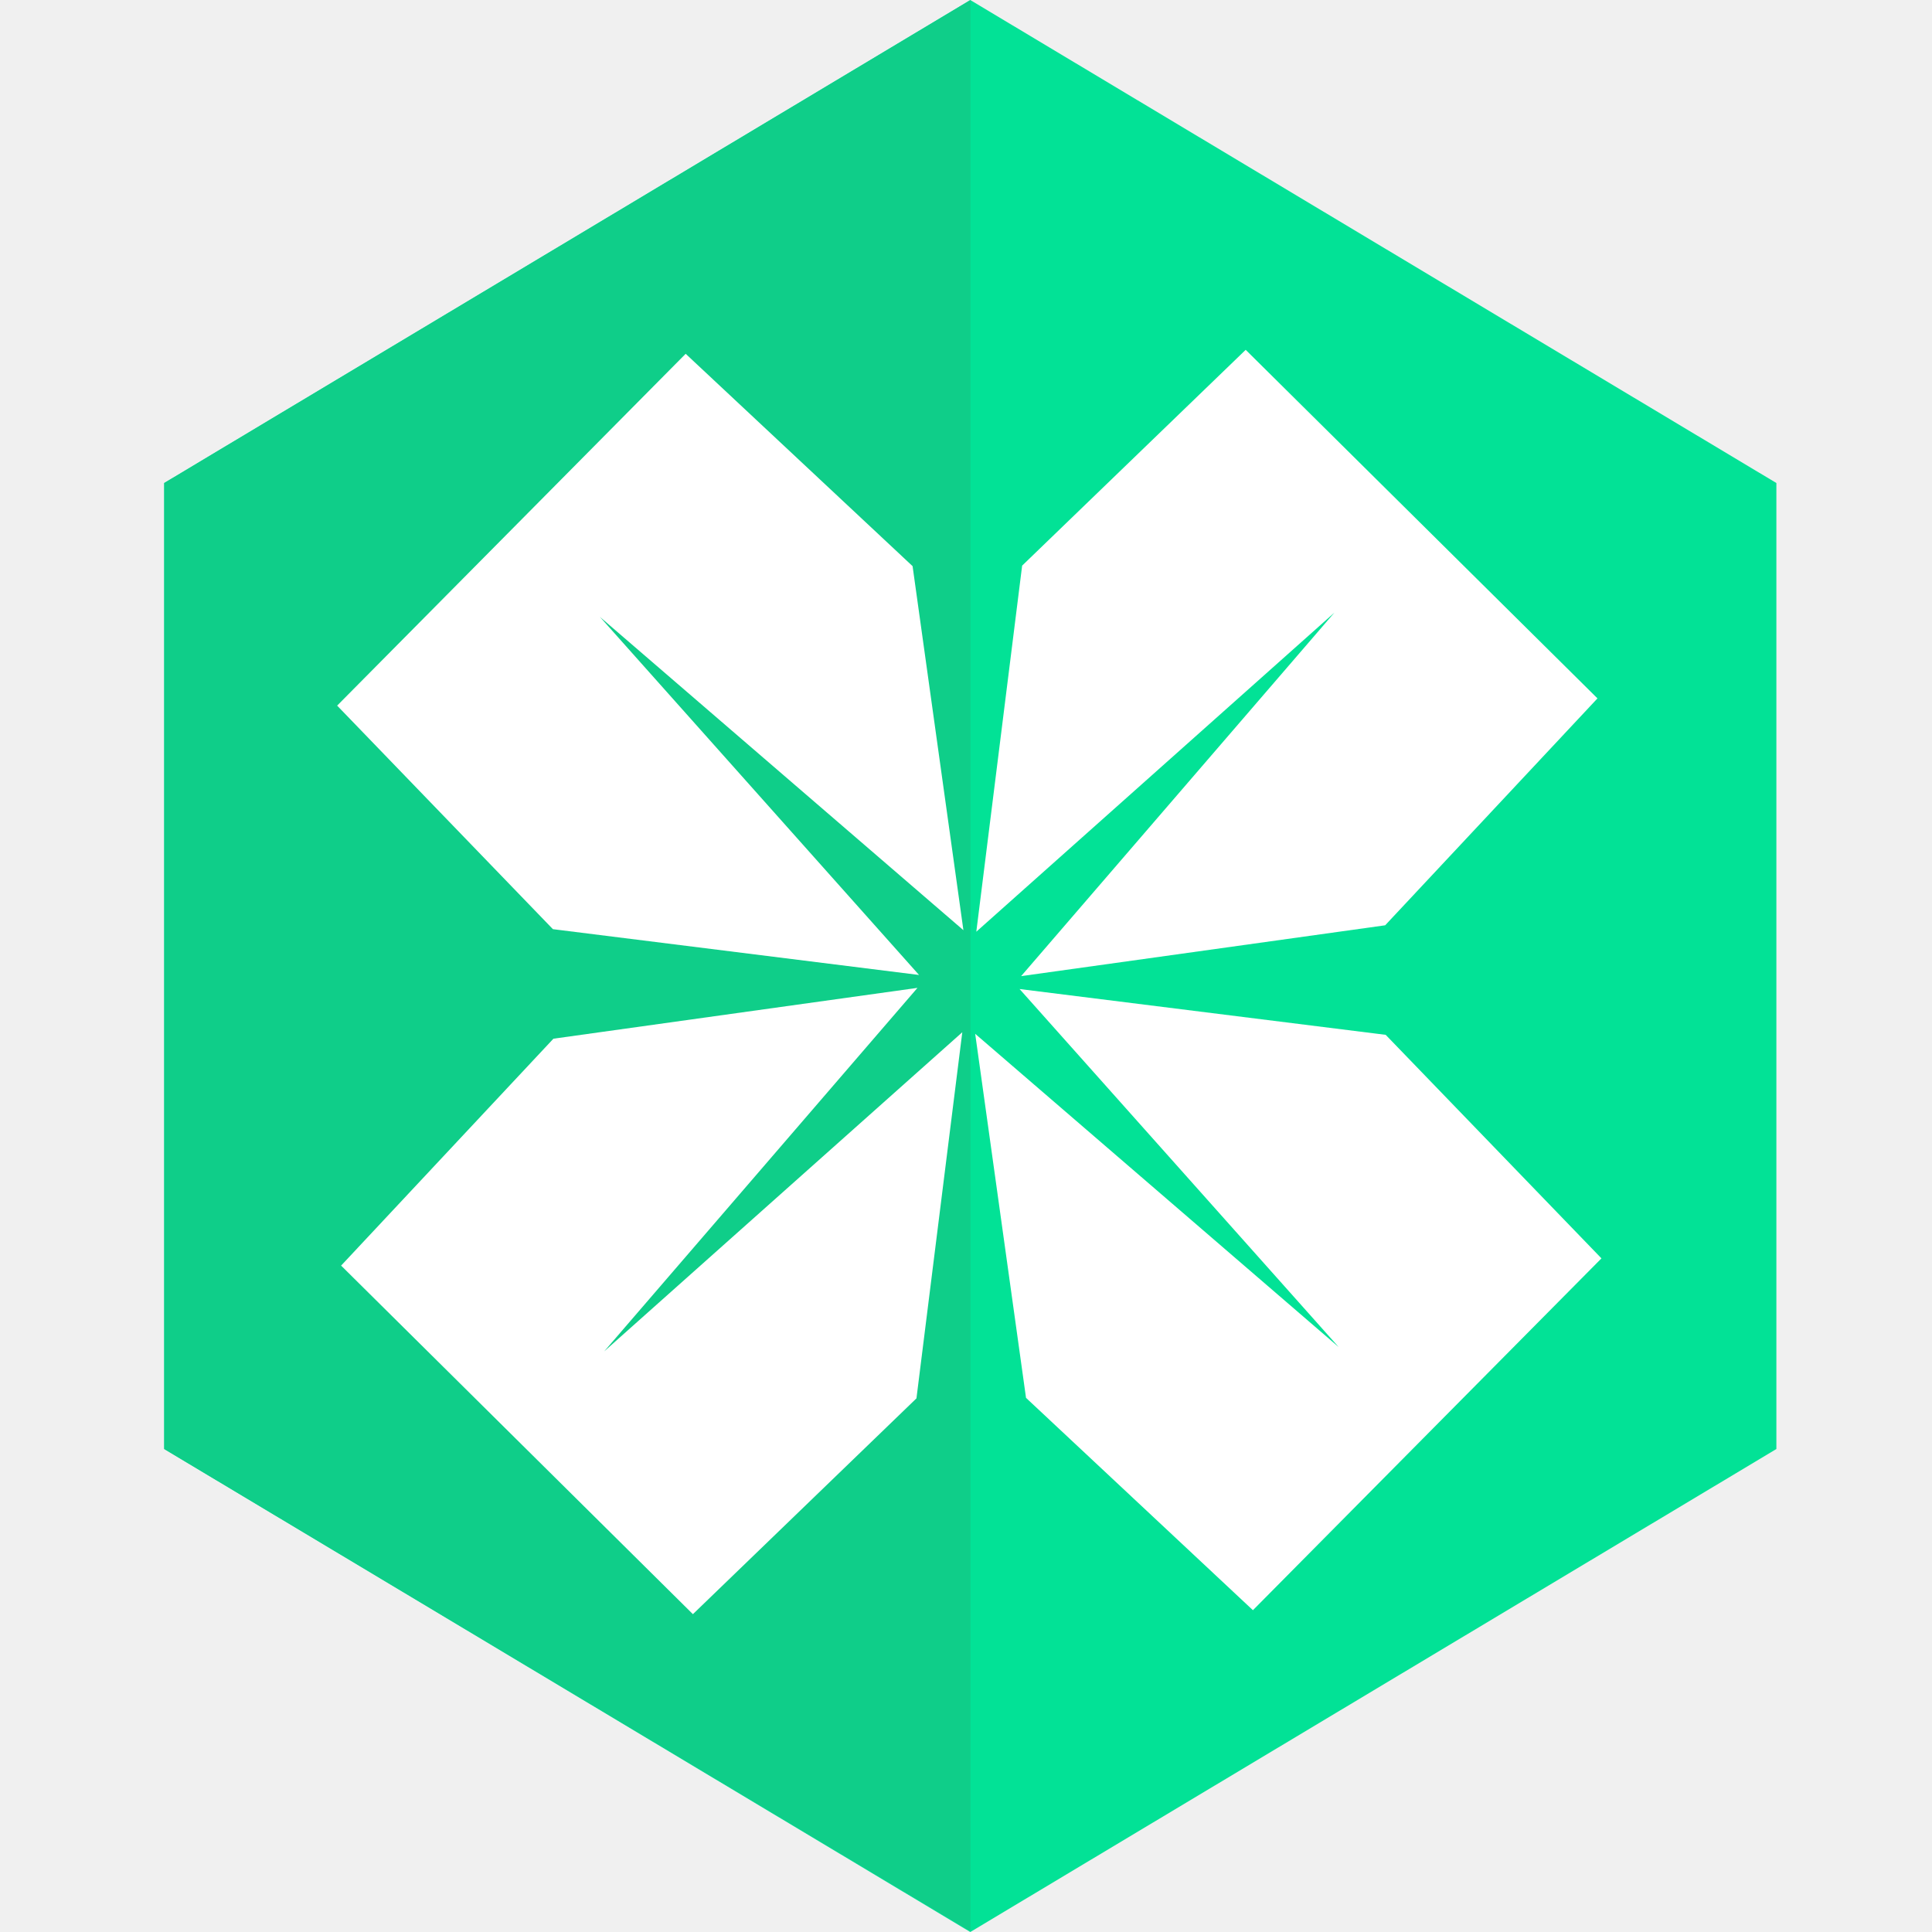
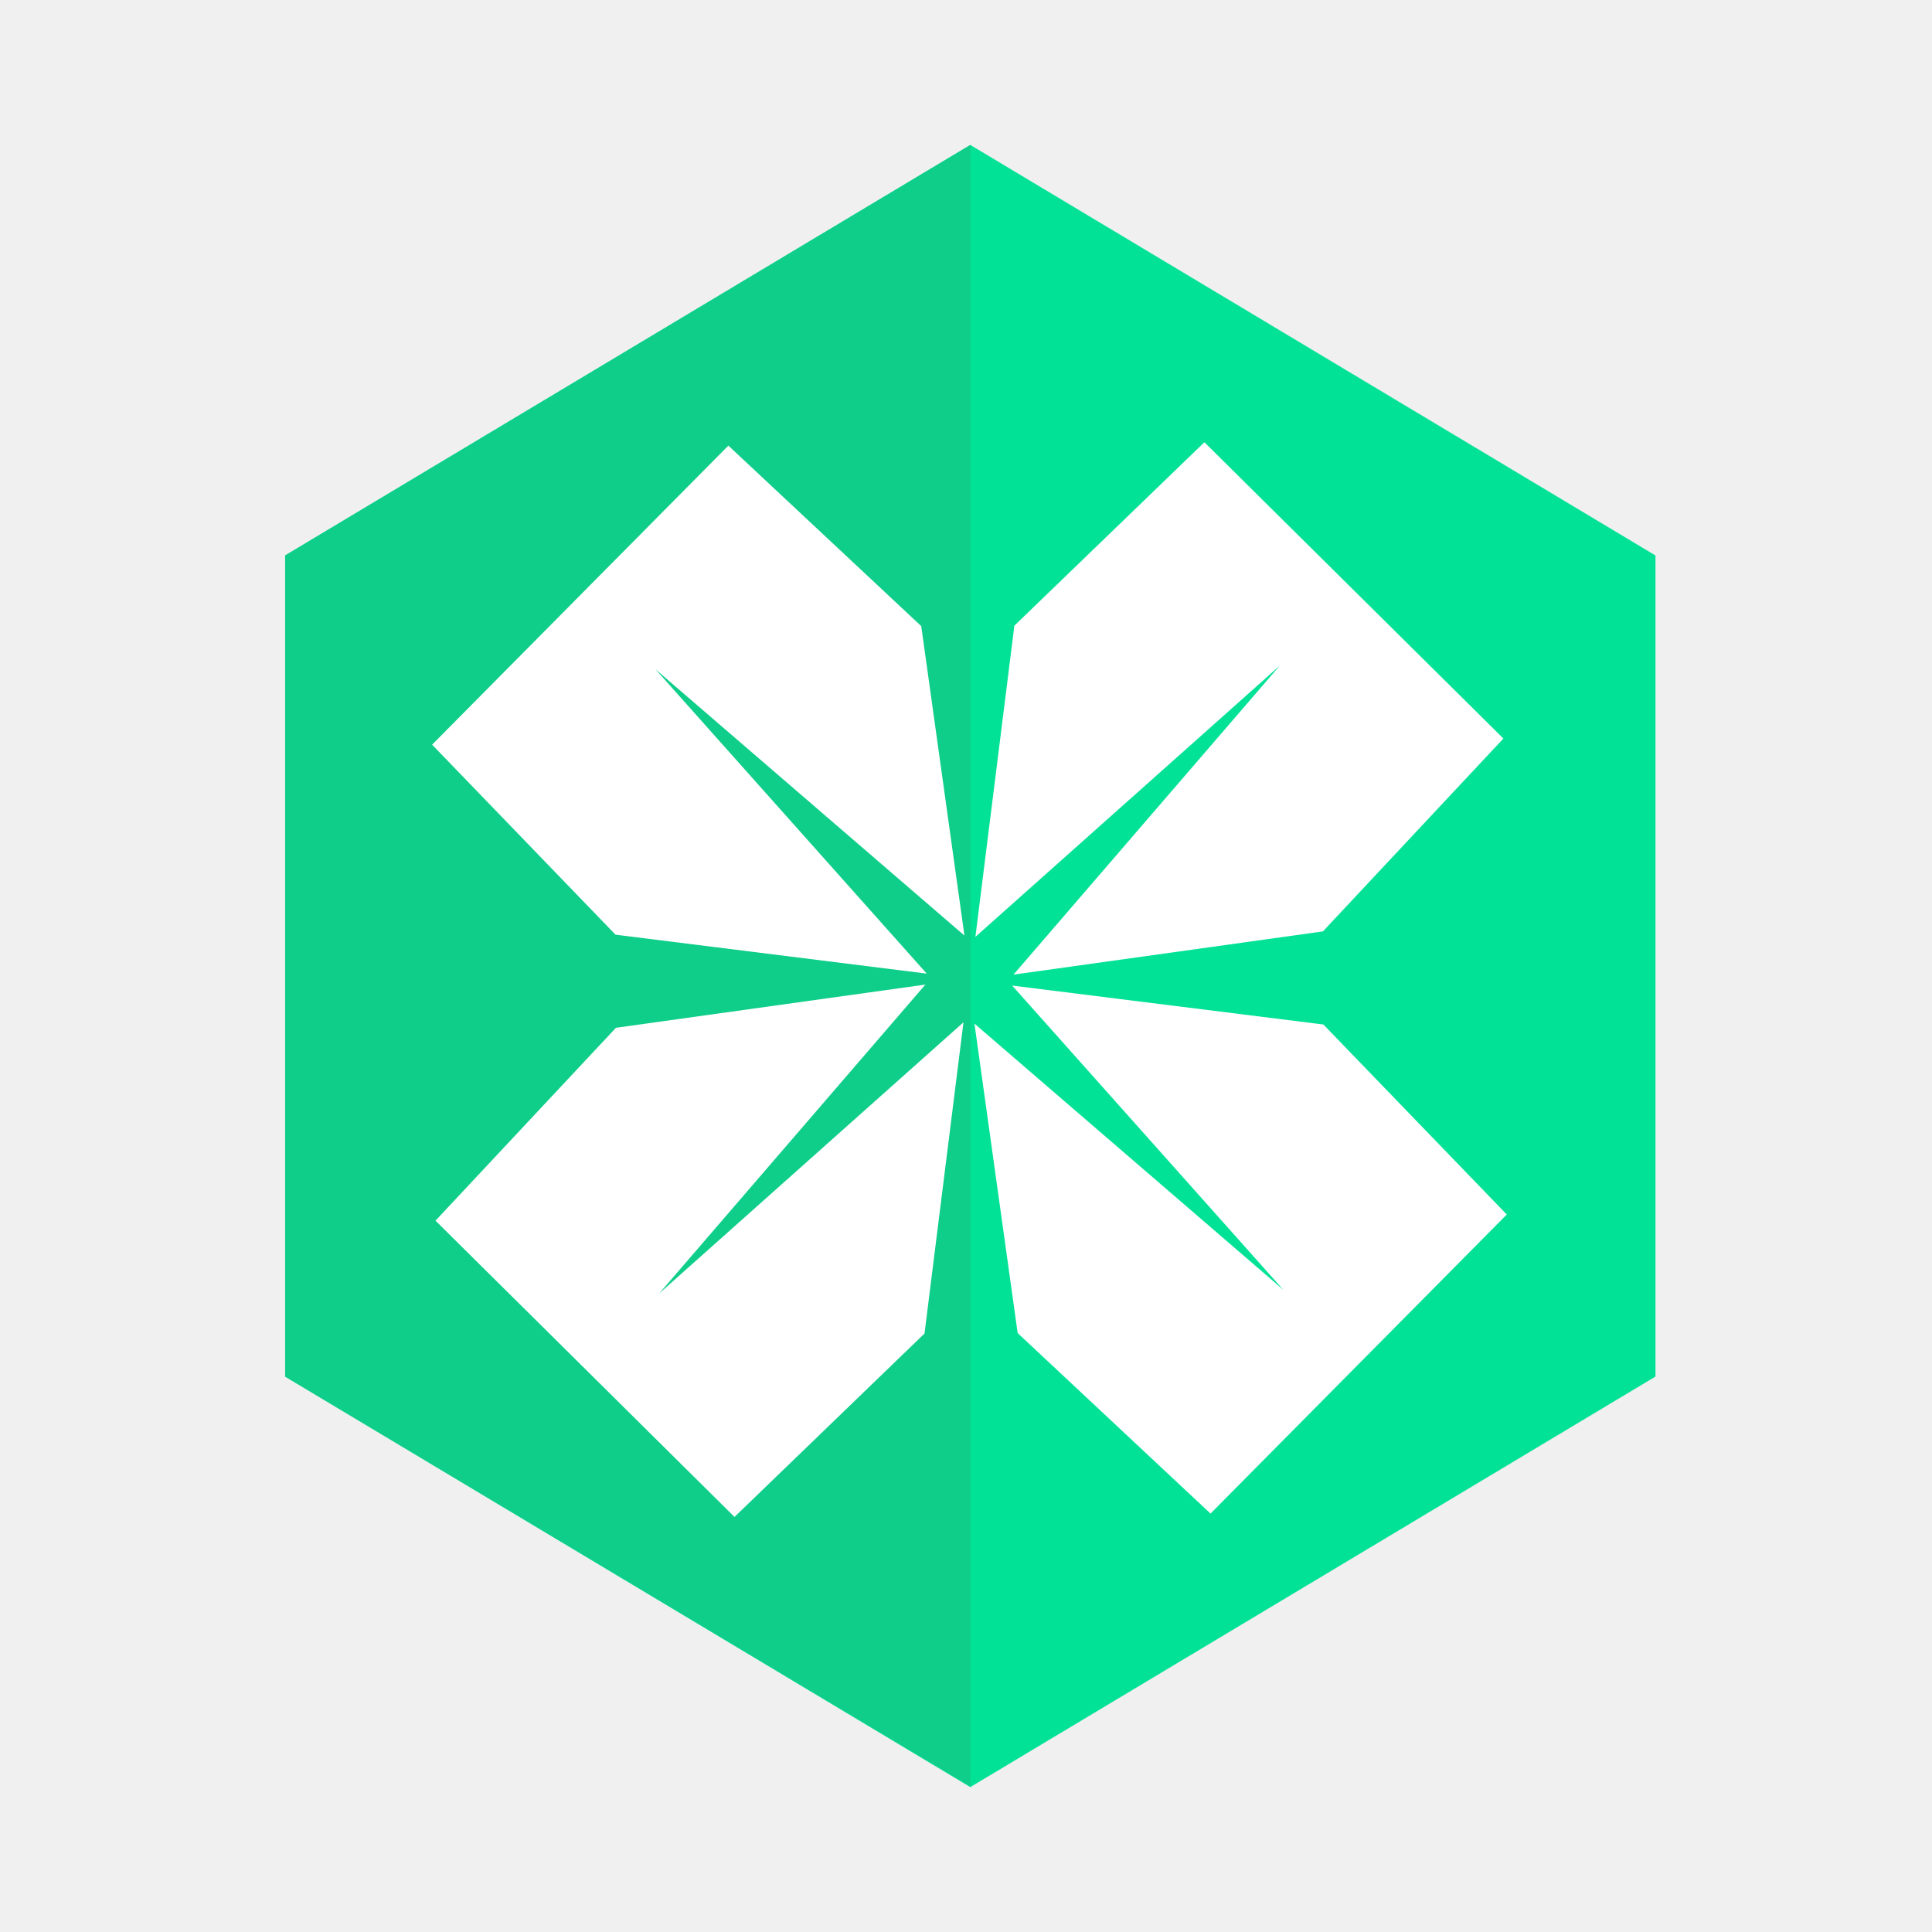
- <svg xmlns="http://www.w3.org/2000/svg" width="200" height="200" viewBox="0 0 200 200" fill="none">
-   <path d="M183.89 150.002V50.002L100.445 0.004L17 50.002V150.002L100.445 200L183.89 150.002Z" fill="#02E296" />
-   <path d="M100.459 0.004L17 50.002V150.002L100.459 199.93V4.545C100.459 4.545 100.459 -0.161 100.459 0.004Z" fill="#0FCE89" />
-   <path d="M70.98 36.625L34.901 73.045L57.237 96.187L95.138 100.928L62.102 63.861L99.731 96.292L94.47 58.607L70.98 36.625Z" fill="white" />
-   <path d="M129.702 166.687L165.782 130.266L143.445 107.125L105.545 102.383L138.581 139.45L100.951 107.019L106.213 144.705L129.702 166.687Z" fill="white" />
-   <path d="M35.312 131.015L71.729 167.098L94.871 144.758L99.616 106.858L62.545 139.893L94.976 102.264L57.29 107.526L35.312 131.015Z" fill="white" />
-   <path d="M165.37 72.297L128.954 36.214L105.812 58.554L101.067 96.451L138.138 63.418L105.707 101.048L143.392 95.786L165.37 72.297Z" fill="white" />
+ <svg xmlns="http://www.w3.org/2000/svg" fill="none" height="200" viewBox="0 0 200 200" width="200">
+   <path d="m171.373 142.502v-85l-70.928-42.498-70.928 42.498v85l70.928 42.498z" fill="#02e296" />
+   <path d="m100.457 15.004-70.94 42.498v85l70.94 42.438v-166.076z" fill="#0fce89" />
+   <g fill="#fff">
+     <path d="m75.4 46.131-30.668 30.957 18.986 19.67 32.215 4.03-28.08-31.507 31.985 27.567-4.472-32.033z" />
+     <path d="m125.313 156.684 30.668-30.958-18.986-19.67-32.215-4.03 28.08 31.507-31.985-27.567 4.473 32.033z" />
+     <path d="m45.082 126.363 30.954 30.67 19.67-18.989 4.033-32.215-31.51 28.08 27.566-31.985-32.033 4.473z" />
+     <path d="m155.631 76.452-30.953-30.671-19.671 18.989-4.033 32.212 31.51-28.077-27.566 31.985 32.032-4.473z" />
+   </g>
</svg>
